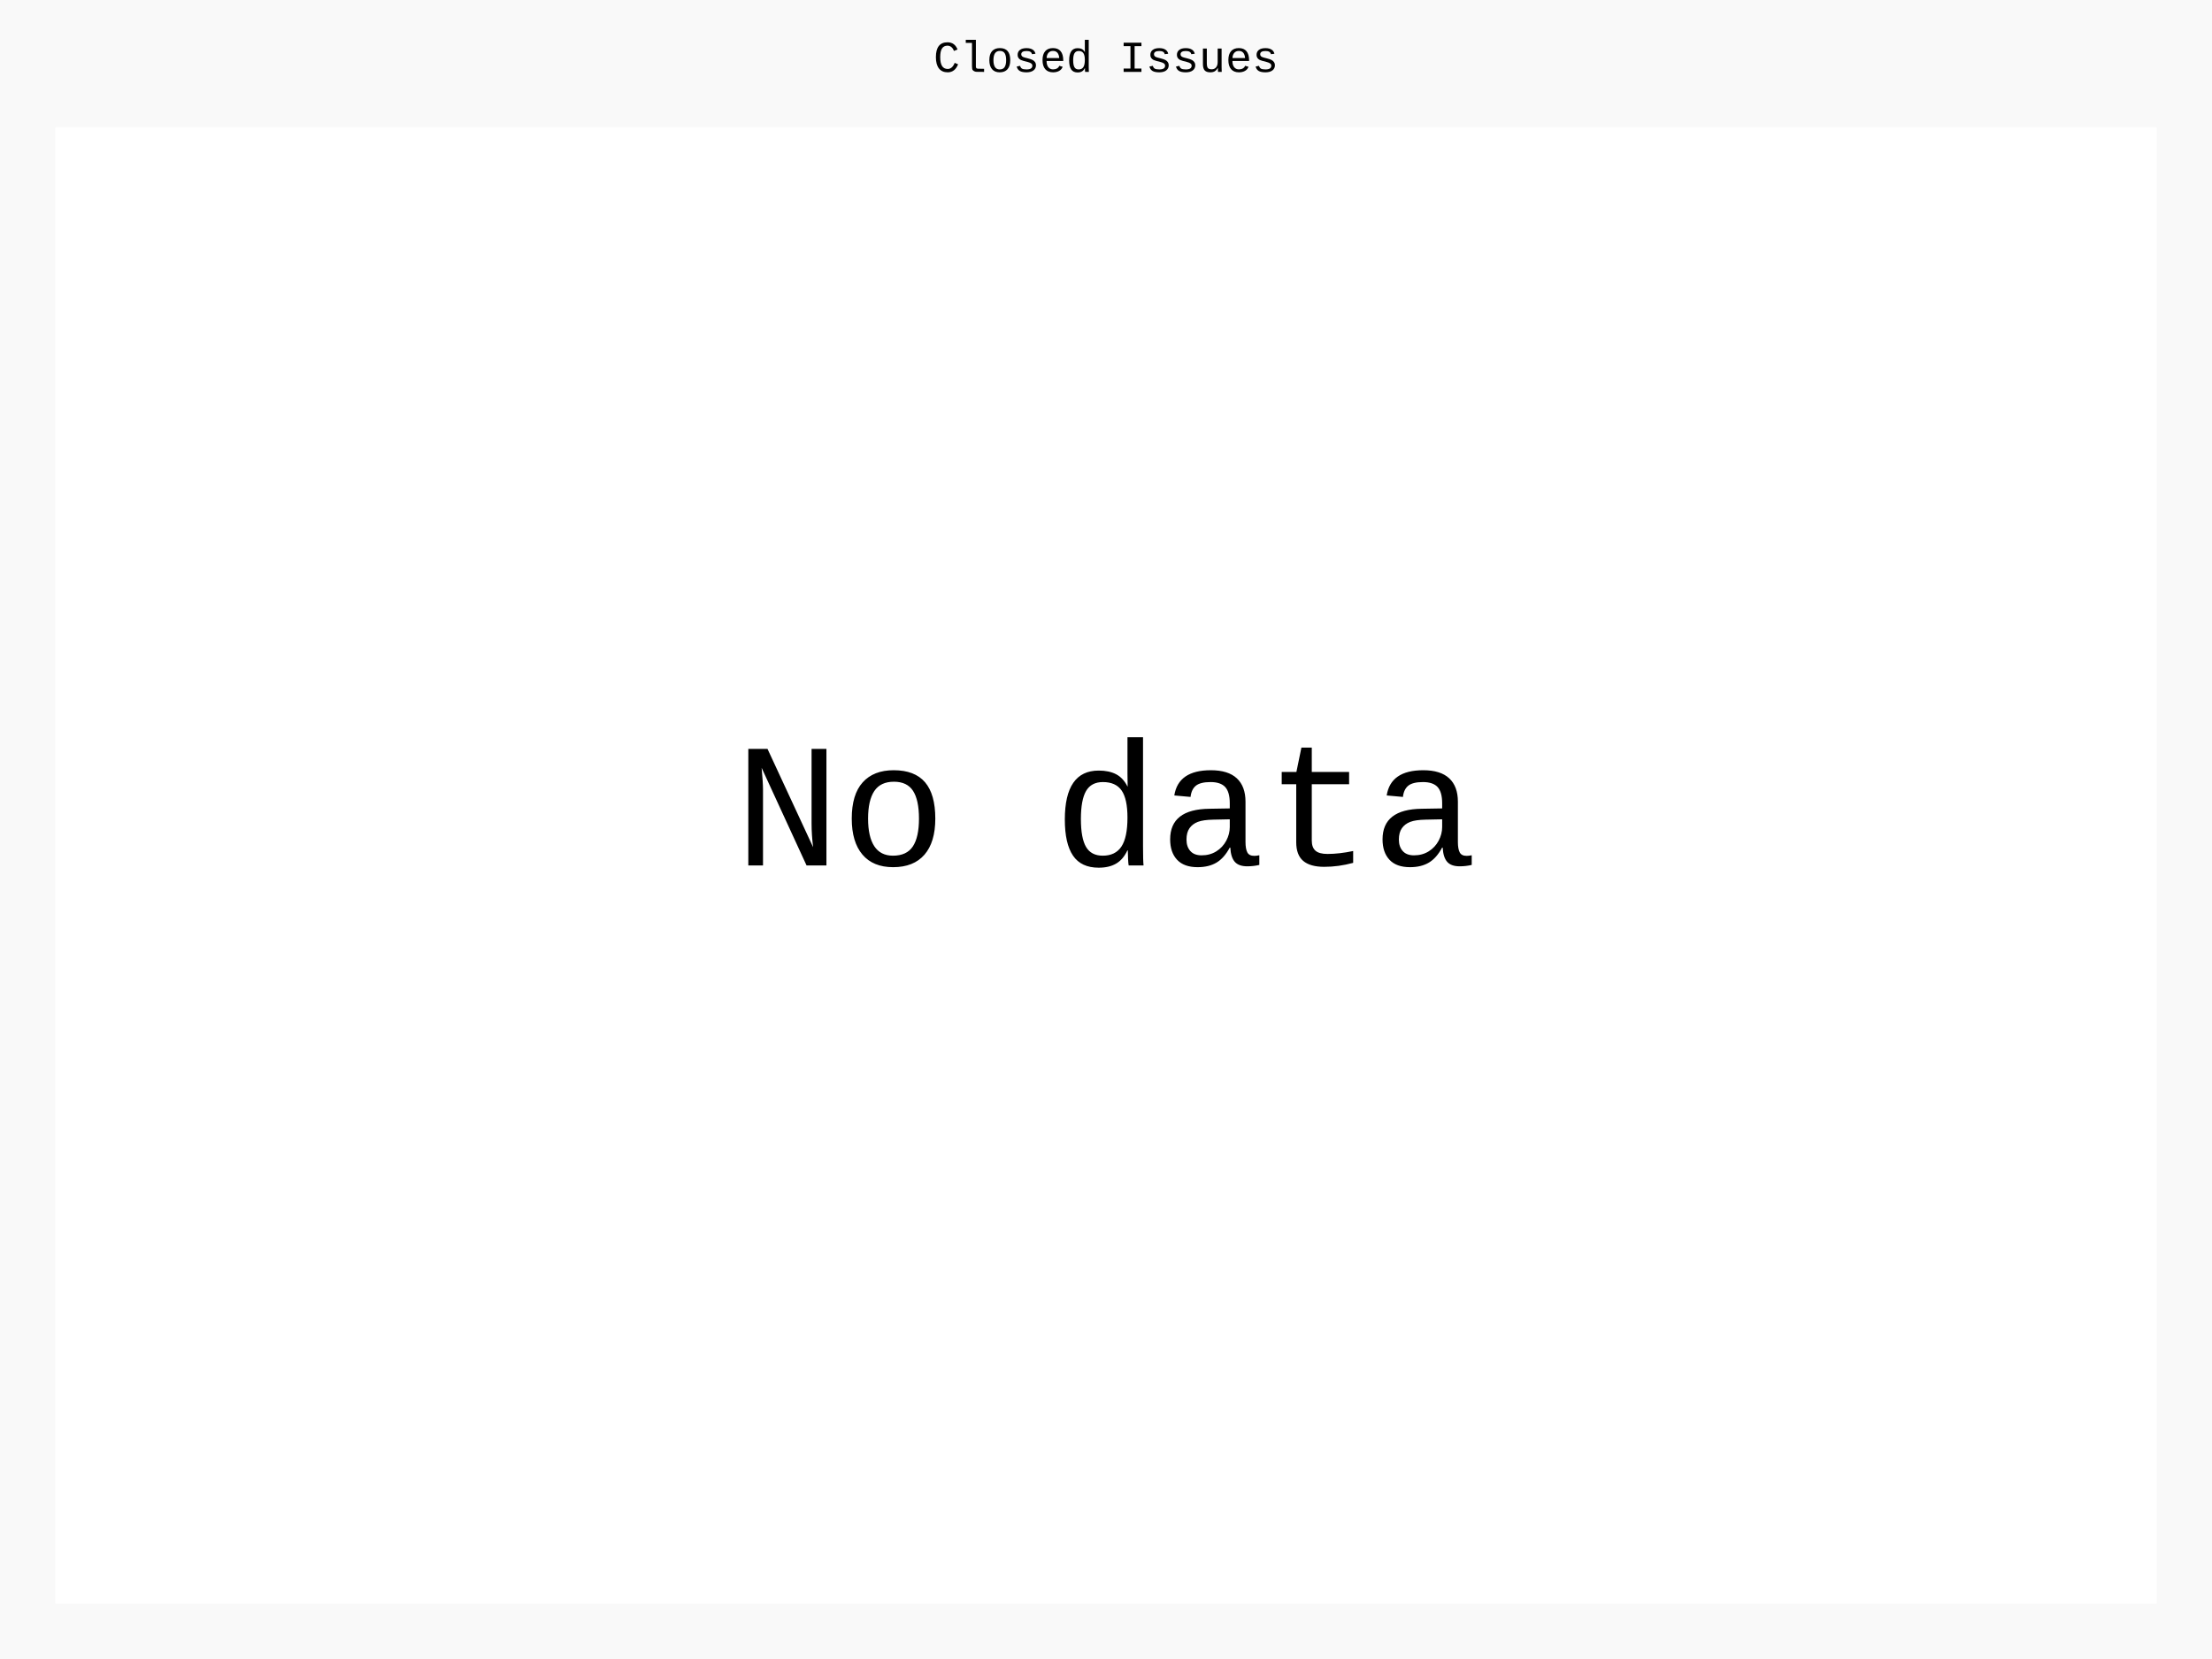
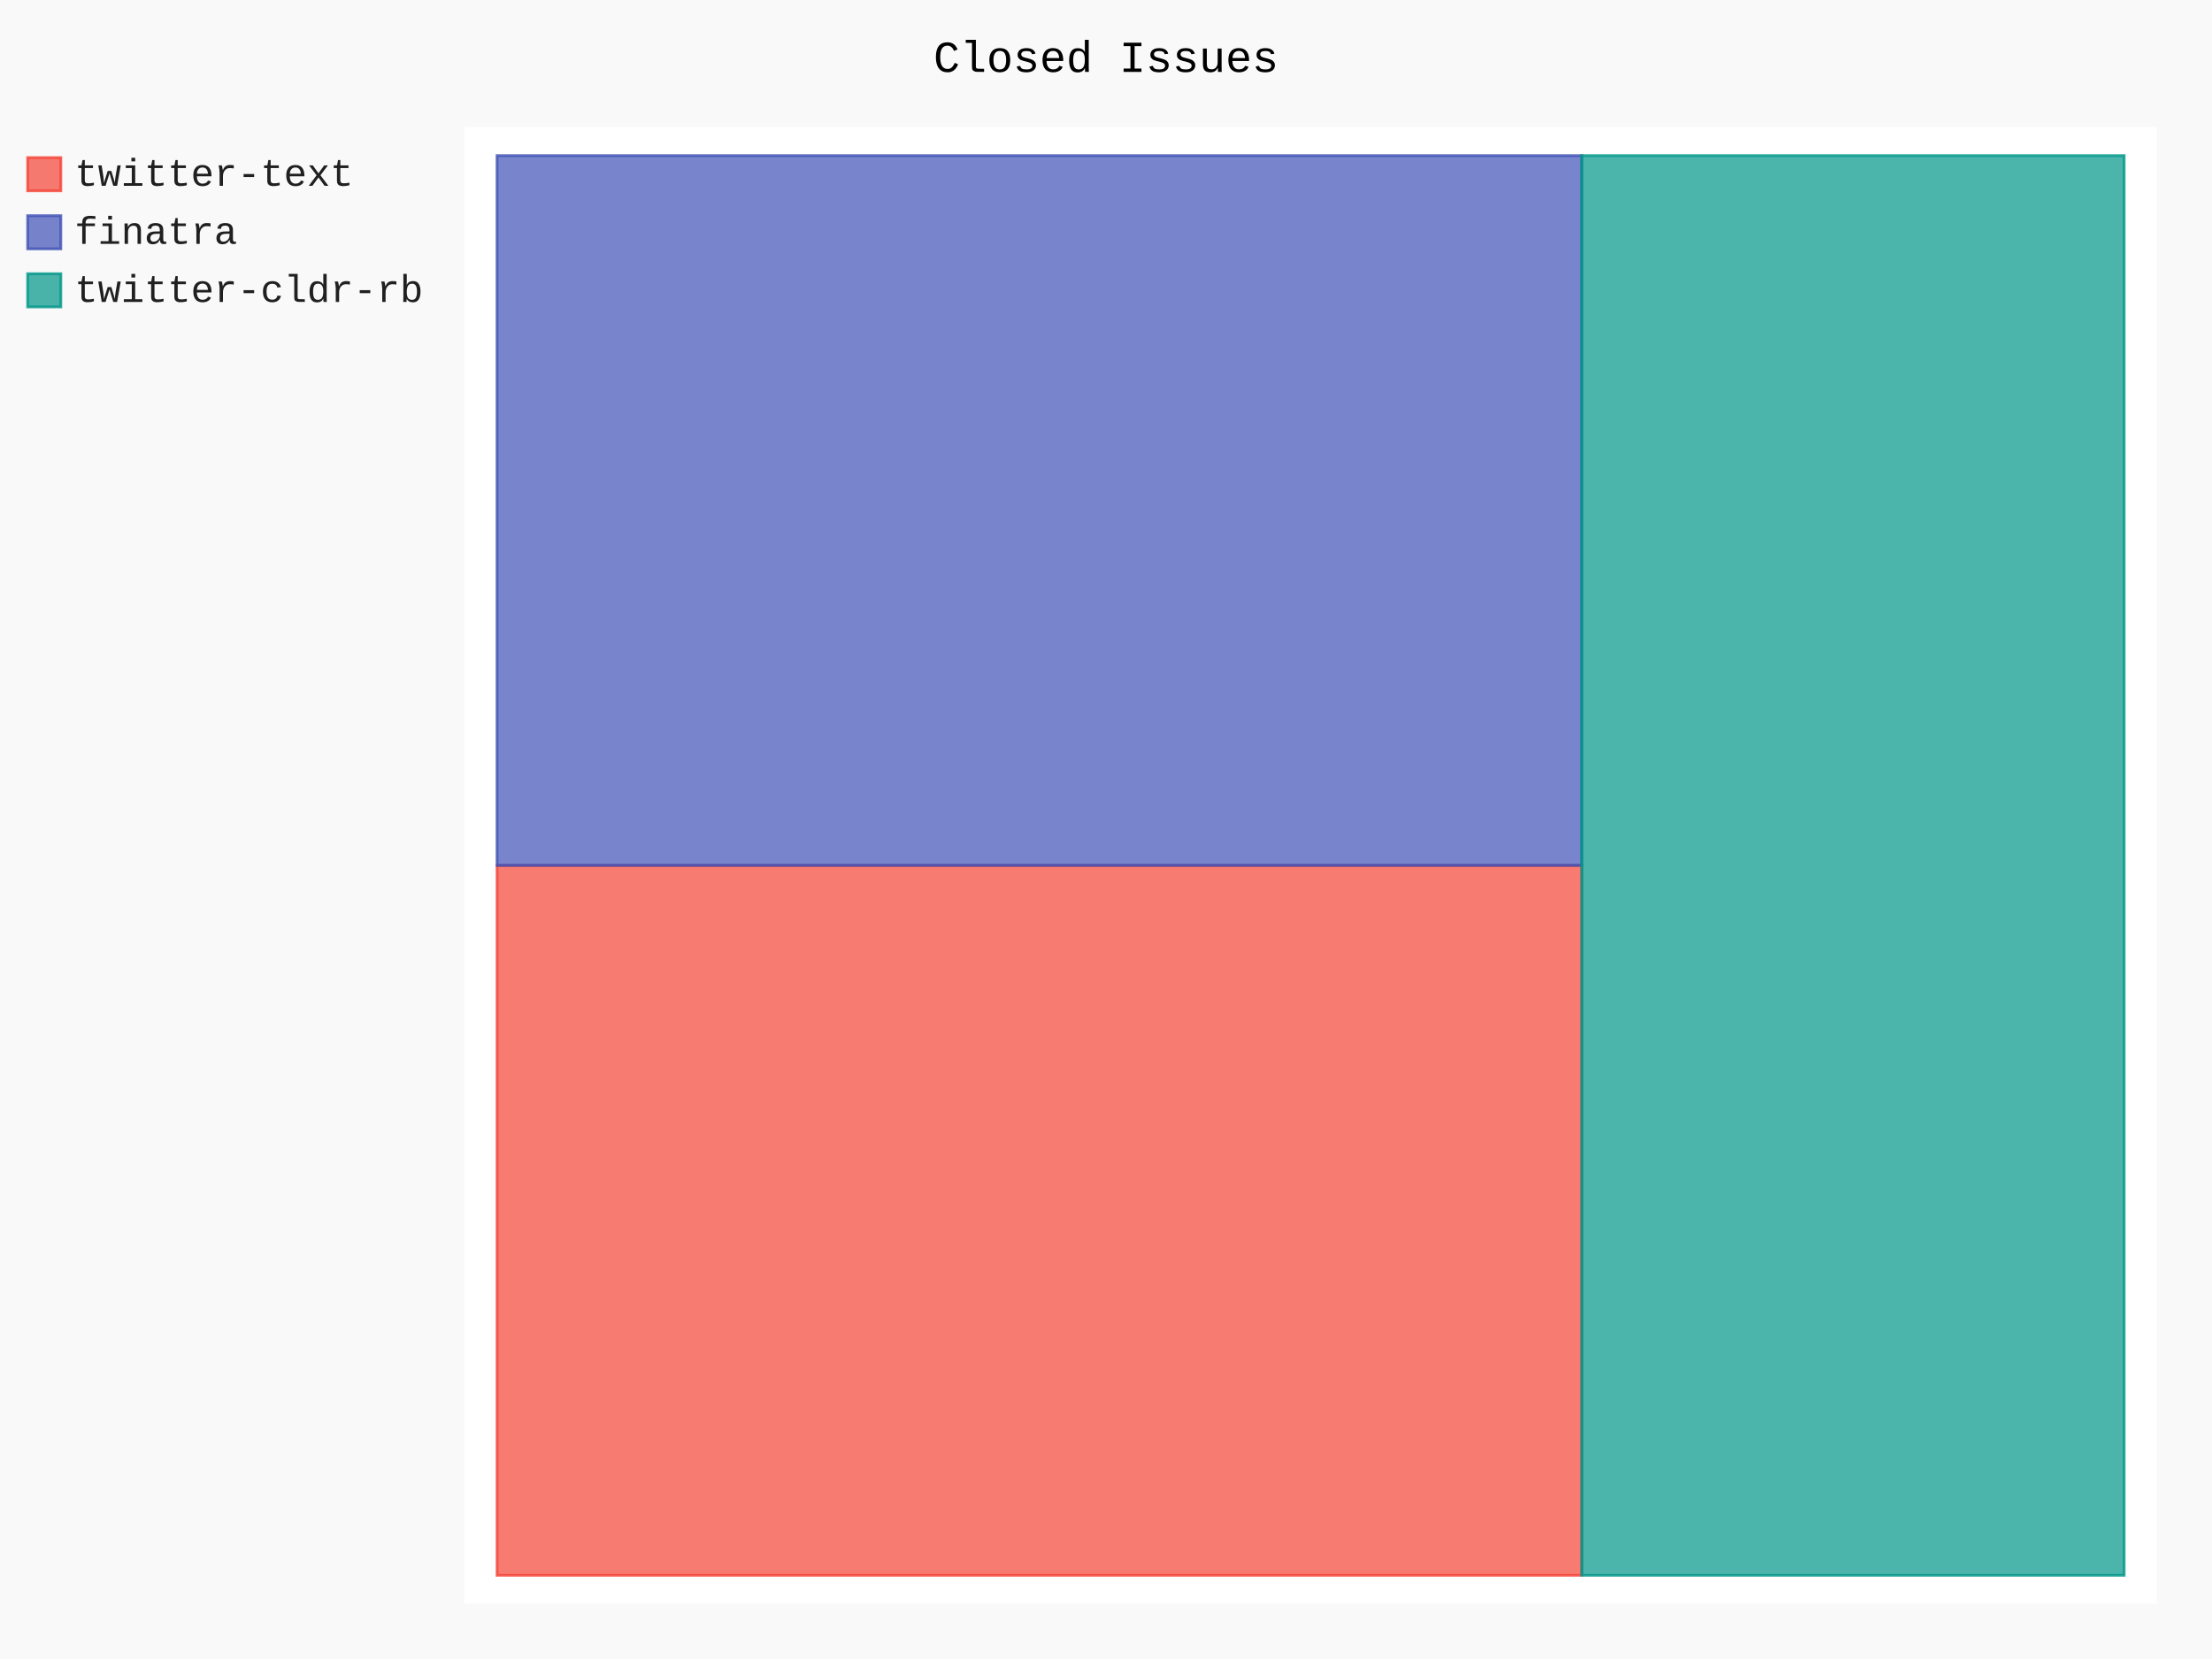
- <svg xmlns="http://www.w3.org/2000/svg" id="chart-c7b50135-7c11-46f9-84fb-22cc87d9b388" class="pygal-chart" viewBox="0 0 800 600">
+ <svg xmlns="http://www.w3.org/2000/svg" id="chart-12890f76-a824-4684-bf1f-8191e5b849a1" class="pygal-chart" viewBox="0 0 800 600">
  <defs>
-     <style type="text/css">#chart-c7b50135-7c11-46f9-84fb-22cc87d9b388{-webkit-user-select:none;-webkit-font-smoothing:antialiased;font-family:Consolas,"Liberation Mono",Menlo,Courier,monospace}#chart-c7b50135-7c11-46f9-84fb-22cc87d9b388 .title{font-family:Consolas,"Liberation Mono",Menlo,Courier,monospace;font-size:16px}#chart-c7b50135-7c11-46f9-84fb-22cc87d9b388 .legends .legend text{font-family:Consolas,"Liberation Mono",Menlo,Courier,monospace;font-size:14px}#chart-c7b50135-7c11-46f9-84fb-22cc87d9b388 .axis text{font-family:Consolas,"Liberation Mono",Menlo,Courier,monospace;font-size:10px}#chart-c7b50135-7c11-46f9-84fb-22cc87d9b388 .axis text.major{font-family:Consolas,"Liberation Mono",Menlo,Courier,monospace;font-size:10px}#chart-c7b50135-7c11-46f9-84fb-22cc87d9b388 .text-overlay text.value{font-family:Consolas,"Liberation Mono",Menlo,Courier,monospace;font-size:16px}#chart-c7b50135-7c11-46f9-84fb-22cc87d9b388 .text-overlay text.label{font-family:Consolas,"Liberation Mono",Menlo,Courier,monospace;font-size:10px}#chart-c7b50135-7c11-46f9-84fb-22cc87d9b388 .tooltip{font-family:Consolas,"Liberation Mono",Menlo,Courier,monospace;font-size:14px}#chart-c7b50135-7c11-46f9-84fb-22cc87d9b388 text.no_data{font-family:Consolas,"Liberation Mono",Menlo,Courier,monospace;font-size:64px}
- #chart-c7b50135-7c11-46f9-84fb-22cc87d9b388{background-color:rgba(249,249,249,1)}#chart-c7b50135-7c11-46f9-84fb-22cc87d9b388 path,#chart-c7b50135-7c11-46f9-84fb-22cc87d9b388 line,#chart-c7b50135-7c11-46f9-84fb-22cc87d9b388 rect,#chart-c7b50135-7c11-46f9-84fb-22cc87d9b388 circle{-webkit-transition:150ms;-moz-transition:150ms;transition:150ms}#chart-c7b50135-7c11-46f9-84fb-22cc87d9b388 .graph &gt; .background{fill:rgba(249,249,249,1)}#chart-c7b50135-7c11-46f9-84fb-22cc87d9b388 .plot &gt; .background{fill:rgba(255,255,255,1)}#chart-c7b50135-7c11-46f9-84fb-22cc87d9b388 .graph{fill:rgba(0,0,0,.87)}#chart-c7b50135-7c11-46f9-84fb-22cc87d9b388 text.no_data{fill:rgba(0,0,0,1)}#chart-c7b50135-7c11-46f9-84fb-22cc87d9b388 .title{fill:rgba(0,0,0,1)}#chart-c7b50135-7c11-46f9-84fb-22cc87d9b388 .legends .legend text{fill:rgba(0,0,0,.87)}#chart-c7b50135-7c11-46f9-84fb-22cc87d9b388 .legends .legend:hover text{fill:rgba(0,0,0,1)}#chart-c7b50135-7c11-46f9-84fb-22cc87d9b388 .axis .line{stroke:rgba(0,0,0,1)}#chart-c7b50135-7c11-46f9-84fb-22cc87d9b388 .axis .guide.line{stroke:rgba(0,0,0,.54)}#chart-c7b50135-7c11-46f9-84fb-22cc87d9b388 .axis .major.line{stroke:rgba(0,0,0,.87)}#chart-c7b50135-7c11-46f9-84fb-22cc87d9b388 .axis text.major{fill:rgba(0,0,0,1)}#chart-c7b50135-7c11-46f9-84fb-22cc87d9b388 .axis.y .guides:hover .guide.line,#chart-c7b50135-7c11-46f9-84fb-22cc87d9b388 .line-graph .axis.x .guides:hover .guide.line,#chart-c7b50135-7c11-46f9-84fb-22cc87d9b388 .stackedline-graph .axis.x .guides:hover .guide.line,#chart-c7b50135-7c11-46f9-84fb-22cc87d9b388 .xy-graph .axis.x .guides:hover .guide.line{stroke:rgba(0,0,0,1)}#chart-c7b50135-7c11-46f9-84fb-22cc87d9b388 .axis .guides:hover text{fill:rgba(0,0,0,1)}#chart-c7b50135-7c11-46f9-84fb-22cc87d9b388 .reactive{fill-opacity:.7;stroke-opacity:.8;stroke-width:1}#chart-c7b50135-7c11-46f9-84fb-22cc87d9b388 .ci{stroke:rgba(0,0,0,.87)}#chart-c7b50135-7c11-46f9-84fb-22cc87d9b388 .reactive.active,#chart-c7b50135-7c11-46f9-84fb-22cc87d9b388 .active .reactive{fill-opacity:.8;stroke-opacity:.9;stroke-width:4}#chart-c7b50135-7c11-46f9-84fb-22cc87d9b388 .ci .reactive.active{stroke-width:1.5}#chart-c7b50135-7c11-46f9-84fb-22cc87d9b388 .series text{fill:rgba(0,0,0,1)}#chart-c7b50135-7c11-46f9-84fb-22cc87d9b388 .tooltip rect{fill:rgba(255,255,255,1);stroke:rgba(0,0,0,1);-webkit-transition:opacity 150ms;-moz-transition:opacity 150ms;transition:opacity 150ms}#chart-c7b50135-7c11-46f9-84fb-22cc87d9b388 .tooltip .label{fill:rgba(0,0,0,.87)}#chart-c7b50135-7c11-46f9-84fb-22cc87d9b388 .tooltip .label{fill:rgba(0,0,0,.87)}#chart-c7b50135-7c11-46f9-84fb-22cc87d9b388 .tooltip .legend{font-size:.8em;fill:rgba(0,0,0,.54)}#chart-c7b50135-7c11-46f9-84fb-22cc87d9b388 .tooltip .x_label{font-size:.6em;fill:rgba(0,0,0,1)}#chart-c7b50135-7c11-46f9-84fb-22cc87d9b388 .tooltip .xlink{font-size:.5em;text-decoration:underline}#chart-c7b50135-7c11-46f9-84fb-22cc87d9b388 .tooltip .value{font-size:1.5em}#chart-c7b50135-7c11-46f9-84fb-22cc87d9b388 .bound{font-size:.5em}#chart-c7b50135-7c11-46f9-84fb-22cc87d9b388 .max-value{font-size:.75em;fill:rgba(0,0,0,.54)}#chart-c7b50135-7c11-46f9-84fb-22cc87d9b388 .map-element{fill:rgba(255,255,255,1);stroke:rgba(0,0,0,.54) !important}#chart-c7b50135-7c11-46f9-84fb-22cc87d9b388 .map-element .reactive{fill-opacity:inherit;stroke-opacity:inherit}
- #chart-c7b50135-7c11-46f9-84fb-22cc87d9b388 text.no_data{text-anchor:middle}#chart-c7b50135-7c11-46f9-84fb-22cc87d9b388 .guide.line{fill:none}#chart-c7b50135-7c11-46f9-84fb-22cc87d9b388 .centered{text-anchor:middle}#chart-c7b50135-7c11-46f9-84fb-22cc87d9b388 .title{text-anchor:middle}#chart-c7b50135-7c11-46f9-84fb-22cc87d9b388 .legends .legend text{fill-opacity:1}#chart-c7b50135-7c11-46f9-84fb-22cc87d9b388 .axis.x text{text-anchor:middle}#chart-c7b50135-7c11-46f9-84fb-22cc87d9b388 .axis.x:not(.web) text[transform]{text-anchor:start}#chart-c7b50135-7c11-46f9-84fb-22cc87d9b388 .axis.x:not(.web) text[transform].backwards{text-anchor:end}#chart-c7b50135-7c11-46f9-84fb-22cc87d9b388 .axis.y text{text-anchor:end}#chart-c7b50135-7c11-46f9-84fb-22cc87d9b388 .axis.y text[transform].backwards{text-anchor:start}#chart-c7b50135-7c11-46f9-84fb-22cc87d9b388 .axis.y2 text{text-anchor:start}#chart-c7b50135-7c11-46f9-84fb-22cc87d9b388 .axis.y2 text[transform].backwards{text-anchor:end}#chart-c7b50135-7c11-46f9-84fb-22cc87d9b388 .axis .guide.line{stroke-dasharray:4,4;stroke:black}#chart-c7b50135-7c11-46f9-84fb-22cc87d9b388 .axis .major.guide.line{stroke-dasharray:6,6;stroke:black}#chart-c7b50135-7c11-46f9-84fb-22cc87d9b388 .horizontal .axis.y .guide.line,#chart-c7b50135-7c11-46f9-84fb-22cc87d9b388 .horizontal .axis.y2 .guide.line,#chart-c7b50135-7c11-46f9-84fb-22cc87d9b388 .vertical .axis.x .guide.line{opacity:0}#chart-c7b50135-7c11-46f9-84fb-22cc87d9b388 .horizontal .axis.always_show .guide.line,#chart-c7b50135-7c11-46f9-84fb-22cc87d9b388 .vertical .axis.always_show .guide.line{opacity:1 !important}#chart-c7b50135-7c11-46f9-84fb-22cc87d9b388 .axis.y .guides:hover .guide.line,#chart-c7b50135-7c11-46f9-84fb-22cc87d9b388 .axis.y2 .guides:hover .guide.line,#chart-c7b50135-7c11-46f9-84fb-22cc87d9b388 .axis.x .guides:hover .guide.line{opacity:1}#chart-c7b50135-7c11-46f9-84fb-22cc87d9b388 .axis .guides:hover text{opacity:1}#chart-c7b50135-7c11-46f9-84fb-22cc87d9b388 .nofill{fill:none}#chart-c7b50135-7c11-46f9-84fb-22cc87d9b388 .subtle-fill{fill-opacity:.2}#chart-c7b50135-7c11-46f9-84fb-22cc87d9b388 .dot{stroke-width:1px;fill-opacity:1;stroke-opacity:1}#chart-c7b50135-7c11-46f9-84fb-22cc87d9b388 .dot.active{stroke-width:5px}#chart-c7b50135-7c11-46f9-84fb-22cc87d9b388 .dot.negative{fill:transparent}#chart-c7b50135-7c11-46f9-84fb-22cc87d9b388 text,#chart-c7b50135-7c11-46f9-84fb-22cc87d9b388 tspan{stroke:none !important}#chart-c7b50135-7c11-46f9-84fb-22cc87d9b388 .series text.active{opacity:1}#chart-c7b50135-7c11-46f9-84fb-22cc87d9b388 .tooltip rect{fill-opacity:.95;stroke-width:.5}#chart-c7b50135-7c11-46f9-84fb-22cc87d9b388 .tooltip text{fill-opacity:1}#chart-c7b50135-7c11-46f9-84fb-22cc87d9b388 .showable{visibility:hidden}#chart-c7b50135-7c11-46f9-84fb-22cc87d9b388 .showable.shown{visibility:visible}#chart-c7b50135-7c11-46f9-84fb-22cc87d9b388 .gauge-background{fill:rgba(229,229,229,1);stroke:none}#chart-c7b50135-7c11-46f9-84fb-22cc87d9b388 .bg-lines{stroke:rgba(249,249,249,1);stroke-width:2px}</style>
+     <style type="text/css">#chart-12890f76-a824-4684-bf1f-8191e5b849a1{-webkit-user-select:none;-webkit-font-smoothing:antialiased;font-family:Consolas,"Liberation Mono",Menlo,Courier,monospace}#chart-12890f76-a824-4684-bf1f-8191e5b849a1 .title{font-family:Consolas,"Liberation Mono",Menlo,Courier,monospace;font-size:16px}#chart-12890f76-a824-4684-bf1f-8191e5b849a1 .legends .legend text{font-family:Consolas,"Liberation Mono",Menlo,Courier,monospace;font-size:14px}#chart-12890f76-a824-4684-bf1f-8191e5b849a1 .axis text{font-family:Consolas,"Liberation Mono",Menlo,Courier,monospace;font-size:10px}#chart-12890f76-a824-4684-bf1f-8191e5b849a1 .axis text.major{font-family:Consolas,"Liberation Mono",Menlo,Courier,monospace;font-size:10px}#chart-12890f76-a824-4684-bf1f-8191e5b849a1 .text-overlay text.value{font-family:Consolas,"Liberation Mono",Menlo,Courier,monospace;font-size:16px}#chart-12890f76-a824-4684-bf1f-8191e5b849a1 .text-overlay text.label{font-family:Consolas,"Liberation Mono",Menlo,Courier,monospace;font-size:10px}#chart-12890f76-a824-4684-bf1f-8191e5b849a1 .tooltip{font-family:Consolas,"Liberation Mono",Menlo,Courier,monospace;font-size:14px}#chart-12890f76-a824-4684-bf1f-8191e5b849a1 text.no_data{font-family:Consolas,"Liberation Mono",Menlo,Courier,monospace;font-size:64px}
+ #chart-12890f76-a824-4684-bf1f-8191e5b849a1{background-color:rgba(249,249,249,1)}#chart-12890f76-a824-4684-bf1f-8191e5b849a1 path,#chart-12890f76-a824-4684-bf1f-8191e5b849a1 line,#chart-12890f76-a824-4684-bf1f-8191e5b849a1 rect,#chart-12890f76-a824-4684-bf1f-8191e5b849a1 circle{-webkit-transition:150ms;-moz-transition:150ms;transition:150ms}#chart-12890f76-a824-4684-bf1f-8191e5b849a1 .graph &gt; .background{fill:rgba(249,249,249,1)}#chart-12890f76-a824-4684-bf1f-8191e5b849a1 .plot &gt; .background{fill:rgba(255,255,255,1)}#chart-12890f76-a824-4684-bf1f-8191e5b849a1 .graph{fill:rgba(0,0,0,.87)}#chart-12890f76-a824-4684-bf1f-8191e5b849a1 text.no_data{fill:rgba(0,0,0,1)}#chart-12890f76-a824-4684-bf1f-8191e5b849a1 .title{fill:rgba(0,0,0,1)}#chart-12890f76-a824-4684-bf1f-8191e5b849a1 .legends .legend text{fill:rgba(0,0,0,.87)}#chart-12890f76-a824-4684-bf1f-8191e5b849a1 .legends .legend:hover text{fill:rgba(0,0,0,1)}#chart-12890f76-a824-4684-bf1f-8191e5b849a1 .axis .line{stroke:rgba(0,0,0,1)}#chart-12890f76-a824-4684-bf1f-8191e5b849a1 .axis .guide.line{stroke:rgba(0,0,0,.54)}#chart-12890f76-a824-4684-bf1f-8191e5b849a1 .axis .major.line{stroke:rgba(0,0,0,.87)}#chart-12890f76-a824-4684-bf1f-8191e5b849a1 .axis text.major{fill:rgba(0,0,0,1)}#chart-12890f76-a824-4684-bf1f-8191e5b849a1 .axis.y .guides:hover .guide.line,#chart-12890f76-a824-4684-bf1f-8191e5b849a1 .line-graph .axis.x .guides:hover .guide.line,#chart-12890f76-a824-4684-bf1f-8191e5b849a1 .stackedline-graph .axis.x .guides:hover .guide.line,#chart-12890f76-a824-4684-bf1f-8191e5b849a1 .xy-graph .axis.x .guides:hover .guide.line{stroke:rgba(0,0,0,1)}#chart-12890f76-a824-4684-bf1f-8191e5b849a1 .axis .guides:hover text{fill:rgba(0,0,0,1)}#chart-12890f76-a824-4684-bf1f-8191e5b849a1 .reactive{fill-opacity:.7;stroke-opacity:.8;stroke-width:1}#chart-12890f76-a824-4684-bf1f-8191e5b849a1 .ci{stroke:rgba(0,0,0,.87)}#chart-12890f76-a824-4684-bf1f-8191e5b849a1 .reactive.active,#chart-12890f76-a824-4684-bf1f-8191e5b849a1 .active .reactive{fill-opacity:.8;stroke-opacity:.9;stroke-width:4}#chart-12890f76-a824-4684-bf1f-8191e5b849a1 .ci .reactive.active{stroke-width:1.5}#chart-12890f76-a824-4684-bf1f-8191e5b849a1 .series text{fill:rgba(0,0,0,1)}#chart-12890f76-a824-4684-bf1f-8191e5b849a1 .tooltip rect{fill:rgba(255,255,255,1);stroke:rgba(0,0,0,1);-webkit-transition:opacity 150ms;-moz-transition:opacity 150ms;transition:opacity 150ms}#chart-12890f76-a824-4684-bf1f-8191e5b849a1 .tooltip .label{fill:rgba(0,0,0,.87)}#chart-12890f76-a824-4684-bf1f-8191e5b849a1 .tooltip .label{fill:rgba(0,0,0,.87)}#chart-12890f76-a824-4684-bf1f-8191e5b849a1 .tooltip .legend{font-size:.8em;fill:rgba(0,0,0,.54)}#chart-12890f76-a824-4684-bf1f-8191e5b849a1 .tooltip .x_label{font-size:.6em;fill:rgba(0,0,0,1)}#chart-12890f76-a824-4684-bf1f-8191e5b849a1 .tooltip .xlink{font-size:.5em;text-decoration:underline}#chart-12890f76-a824-4684-bf1f-8191e5b849a1 .tooltip .value{font-size:1.5em}#chart-12890f76-a824-4684-bf1f-8191e5b849a1 .bound{font-size:.5em}#chart-12890f76-a824-4684-bf1f-8191e5b849a1 .max-value{font-size:.75em;fill:rgba(0,0,0,.54)}#chart-12890f76-a824-4684-bf1f-8191e5b849a1 .map-element{fill:rgba(255,255,255,1);stroke:rgba(0,0,0,.54) !important}#chart-12890f76-a824-4684-bf1f-8191e5b849a1 .map-element .reactive{fill-opacity:inherit;stroke-opacity:inherit}#chart-12890f76-a824-4684-bf1f-8191e5b849a1 .color-0,#chart-12890f76-a824-4684-bf1f-8191e5b849a1 .color-0 a:visited{stroke:#F44336;fill:#F44336}#chart-12890f76-a824-4684-bf1f-8191e5b849a1 .color-1,#chart-12890f76-a824-4684-bf1f-8191e5b849a1 .color-1 a:visited{stroke:#3F51B5;fill:#3F51B5}#chart-12890f76-a824-4684-bf1f-8191e5b849a1 .color-2,#chart-12890f76-a824-4684-bf1f-8191e5b849a1 .color-2 a:visited{stroke:#009688;fill:#009688}#chart-12890f76-a824-4684-bf1f-8191e5b849a1 .text-overlay .color-0 text{fill:black}#chart-12890f76-a824-4684-bf1f-8191e5b849a1 .text-overlay .color-1 text{fill:black}#chart-12890f76-a824-4684-bf1f-8191e5b849a1 .text-overlay .color-2 text{fill:black}
+ #chart-12890f76-a824-4684-bf1f-8191e5b849a1 text.no_data{text-anchor:middle}#chart-12890f76-a824-4684-bf1f-8191e5b849a1 .guide.line{fill:none}#chart-12890f76-a824-4684-bf1f-8191e5b849a1 .centered{text-anchor:middle}#chart-12890f76-a824-4684-bf1f-8191e5b849a1 .title{text-anchor:middle}#chart-12890f76-a824-4684-bf1f-8191e5b849a1 .legends .legend text{fill-opacity:1}#chart-12890f76-a824-4684-bf1f-8191e5b849a1 .axis.x text{text-anchor:middle}#chart-12890f76-a824-4684-bf1f-8191e5b849a1 .axis.x:not(.web) text[transform]{text-anchor:start}#chart-12890f76-a824-4684-bf1f-8191e5b849a1 .axis.x:not(.web) text[transform].backwards{text-anchor:end}#chart-12890f76-a824-4684-bf1f-8191e5b849a1 .axis.y text{text-anchor:end}#chart-12890f76-a824-4684-bf1f-8191e5b849a1 .axis.y text[transform].backwards{text-anchor:start}#chart-12890f76-a824-4684-bf1f-8191e5b849a1 .axis.y2 text{text-anchor:start}#chart-12890f76-a824-4684-bf1f-8191e5b849a1 .axis.y2 text[transform].backwards{text-anchor:end}#chart-12890f76-a824-4684-bf1f-8191e5b849a1 .axis .guide.line{stroke-dasharray:4,4;stroke:black}#chart-12890f76-a824-4684-bf1f-8191e5b849a1 .axis .major.guide.line{stroke-dasharray:6,6;stroke:black}#chart-12890f76-a824-4684-bf1f-8191e5b849a1 .horizontal .axis.y .guide.line,#chart-12890f76-a824-4684-bf1f-8191e5b849a1 .horizontal .axis.y2 .guide.line,#chart-12890f76-a824-4684-bf1f-8191e5b849a1 .vertical .axis.x .guide.line{opacity:0}#chart-12890f76-a824-4684-bf1f-8191e5b849a1 .horizontal .axis.always_show .guide.line,#chart-12890f76-a824-4684-bf1f-8191e5b849a1 .vertical .axis.always_show .guide.line{opacity:1 !important}#chart-12890f76-a824-4684-bf1f-8191e5b849a1 .axis.y .guides:hover .guide.line,#chart-12890f76-a824-4684-bf1f-8191e5b849a1 .axis.y2 .guides:hover .guide.line,#chart-12890f76-a824-4684-bf1f-8191e5b849a1 .axis.x .guides:hover .guide.line{opacity:1}#chart-12890f76-a824-4684-bf1f-8191e5b849a1 .axis .guides:hover text{opacity:1}#chart-12890f76-a824-4684-bf1f-8191e5b849a1 .nofill{fill:none}#chart-12890f76-a824-4684-bf1f-8191e5b849a1 .subtle-fill{fill-opacity:.2}#chart-12890f76-a824-4684-bf1f-8191e5b849a1 .dot{stroke-width:1px;fill-opacity:1;stroke-opacity:1}#chart-12890f76-a824-4684-bf1f-8191e5b849a1 .dot.active{stroke-width:5px}#chart-12890f76-a824-4684-bf1f-8191e5b849a1 .dot.negative{fill:transparent}#chart-12890f76-a824-4684-bf1f-8191e5b849a1 text,#chart-12890f76-a824-4684-bf1f-8191e5b849a1 tspan{stroke:none !important}#chart-12890f76-a824-4684-bf1f-8191e5b849a1 .series text.active{opacity:1}#chart-12890f76-a824-4684-bf1f-8191e5b849a1 .tooltip rect{fill-opacity:.95;stroke-width:.5}#chart-12890f76-a824-4684-bf1f-8191e5b849a1 .tooltip text{fill-opacity:1}#chart-12890f76-a824-4684-bf1f-8191e5b849a1 .showable{visibility:hidden}#chart-12890f76-a824-4684-bf1f-8191e5b849a1 .showable.shown{visibility:visible}#chart-12890f76-a824-4684-bf1f-8191e5b849a1 .gauge-background{fill:rgba(229,229,229,1);stroke:none}#chart-12890f76-a824-4684-bf1f-8191e5b849a1 .bg-lines{stroke:rgba(249,249,249,1);stroke-width:2px}</style>
  </defs>
  <g class="graph treemap-graph vertical">
    <rect x="0" y="0" width="800" height="600" class="background" />
-     <g transform="translate(20, 46)" class="plot">
-       <rect x="0" y="0" width="760" height="534" class="background" />
+     <g transform="translate(168, 46)" class="plot">
+       <rect x="0" y="0" width="612.0" height="534" class="background" />
+       <g class="series serie-0 color-0">
+         <g class="rects">
+           <g class="rect">
+             <rect x="11.769" y="267" width="392.308" height="256.731" class="rect reactive tooltip-trigger" />
+           </g>
+         </g>
+       </g>
+       <g class="series serie-1 color-1">
+         <g class="rects">
+           <g class="rect">
+             <rect x="11.769" y="10.269" width="392.308" height="256.731" class="rect reactive tooltip-trigger" />
+           </g>
+         </g>
+       </g>
+       <g class="series serie-2 color-2">
+         <g class="rects">
+           <g class="rect">
+             <rect x="404.077" y="10.269" width="196.154" height="513.462" class="rect reactive tooltip-trigger" />
+           </g>
+         </g>
+       </g>
    </g>
    <g class="titles">
      <text x="400.0" y="26" class="title plot_title">Closed Issues</text>
    </g>
-     <g transform="translate(20, 46)" class="plot overlay" />
-     <g transform="translate(20, 46)" class="plot text-overlay">
-       <text x="380.0" y="267.0" class="no_data">No data</text>
+     <g transform="translate(168, 46)" class="plot overlay">
+       <g class="series serie-0 color-0" />
+       <g class="series serie-1 color-1" />
+       <g class="series serie-2 color-2" />
    </g>
-     <g transform="translate(20, 46)" class="plot tooltip-overlay">
+     <g transform="translate(168, 46)" class="plot text-overlay">
+       <g class="series serie-0 color-0" />
+       <g class="series serie-1 color-1" />
+       <g class="series serie-2 color-2" />
+     </g>
+     <g transform="translate(168, 46)" class="plot tooltip-overlay">
      <g transform="translate(0 0)" style="opacity: 0" class="tooltip">
        <rect rx="0" ry="0" width="0" height="0" class="tooltip-box" />
        <g class="text" />
      </g>
    </g>
-     <g transform="translate(10, 56)" class="legends" />
+     <g transform="translate(10, 56)" class="legends">
+       <g id="activate-serie-0" class="legend reactive activate-serie">
+         <rect x="0.0" y="1.0" width="12" height="12" class="color-0 reactive" />
+         <text x="17.0" y="11.2">twitter-text</text>
+       </g>
+       <g id="activate-serie-1" class="legend reactive activate-serie">
+         <rect x="0.0" y="22.0" width="12" height="12" class="color-1 reactive" />
+         <text x="17.0" y="32.2">finatra</text>
+       </g>
+       <g id="activate-serie-2" class="legend reactive activate-serie">
+         <rect x="0.0" y="43.0" width="12" height="12" class="color-2 reactive" />
+         <text x="17.0" y="53.2">twitter-cldr-rb</text>
+       </g>
+     </g>
    <g transform="translate(790, 56)" class="legends" />
  </g>
</svg>
